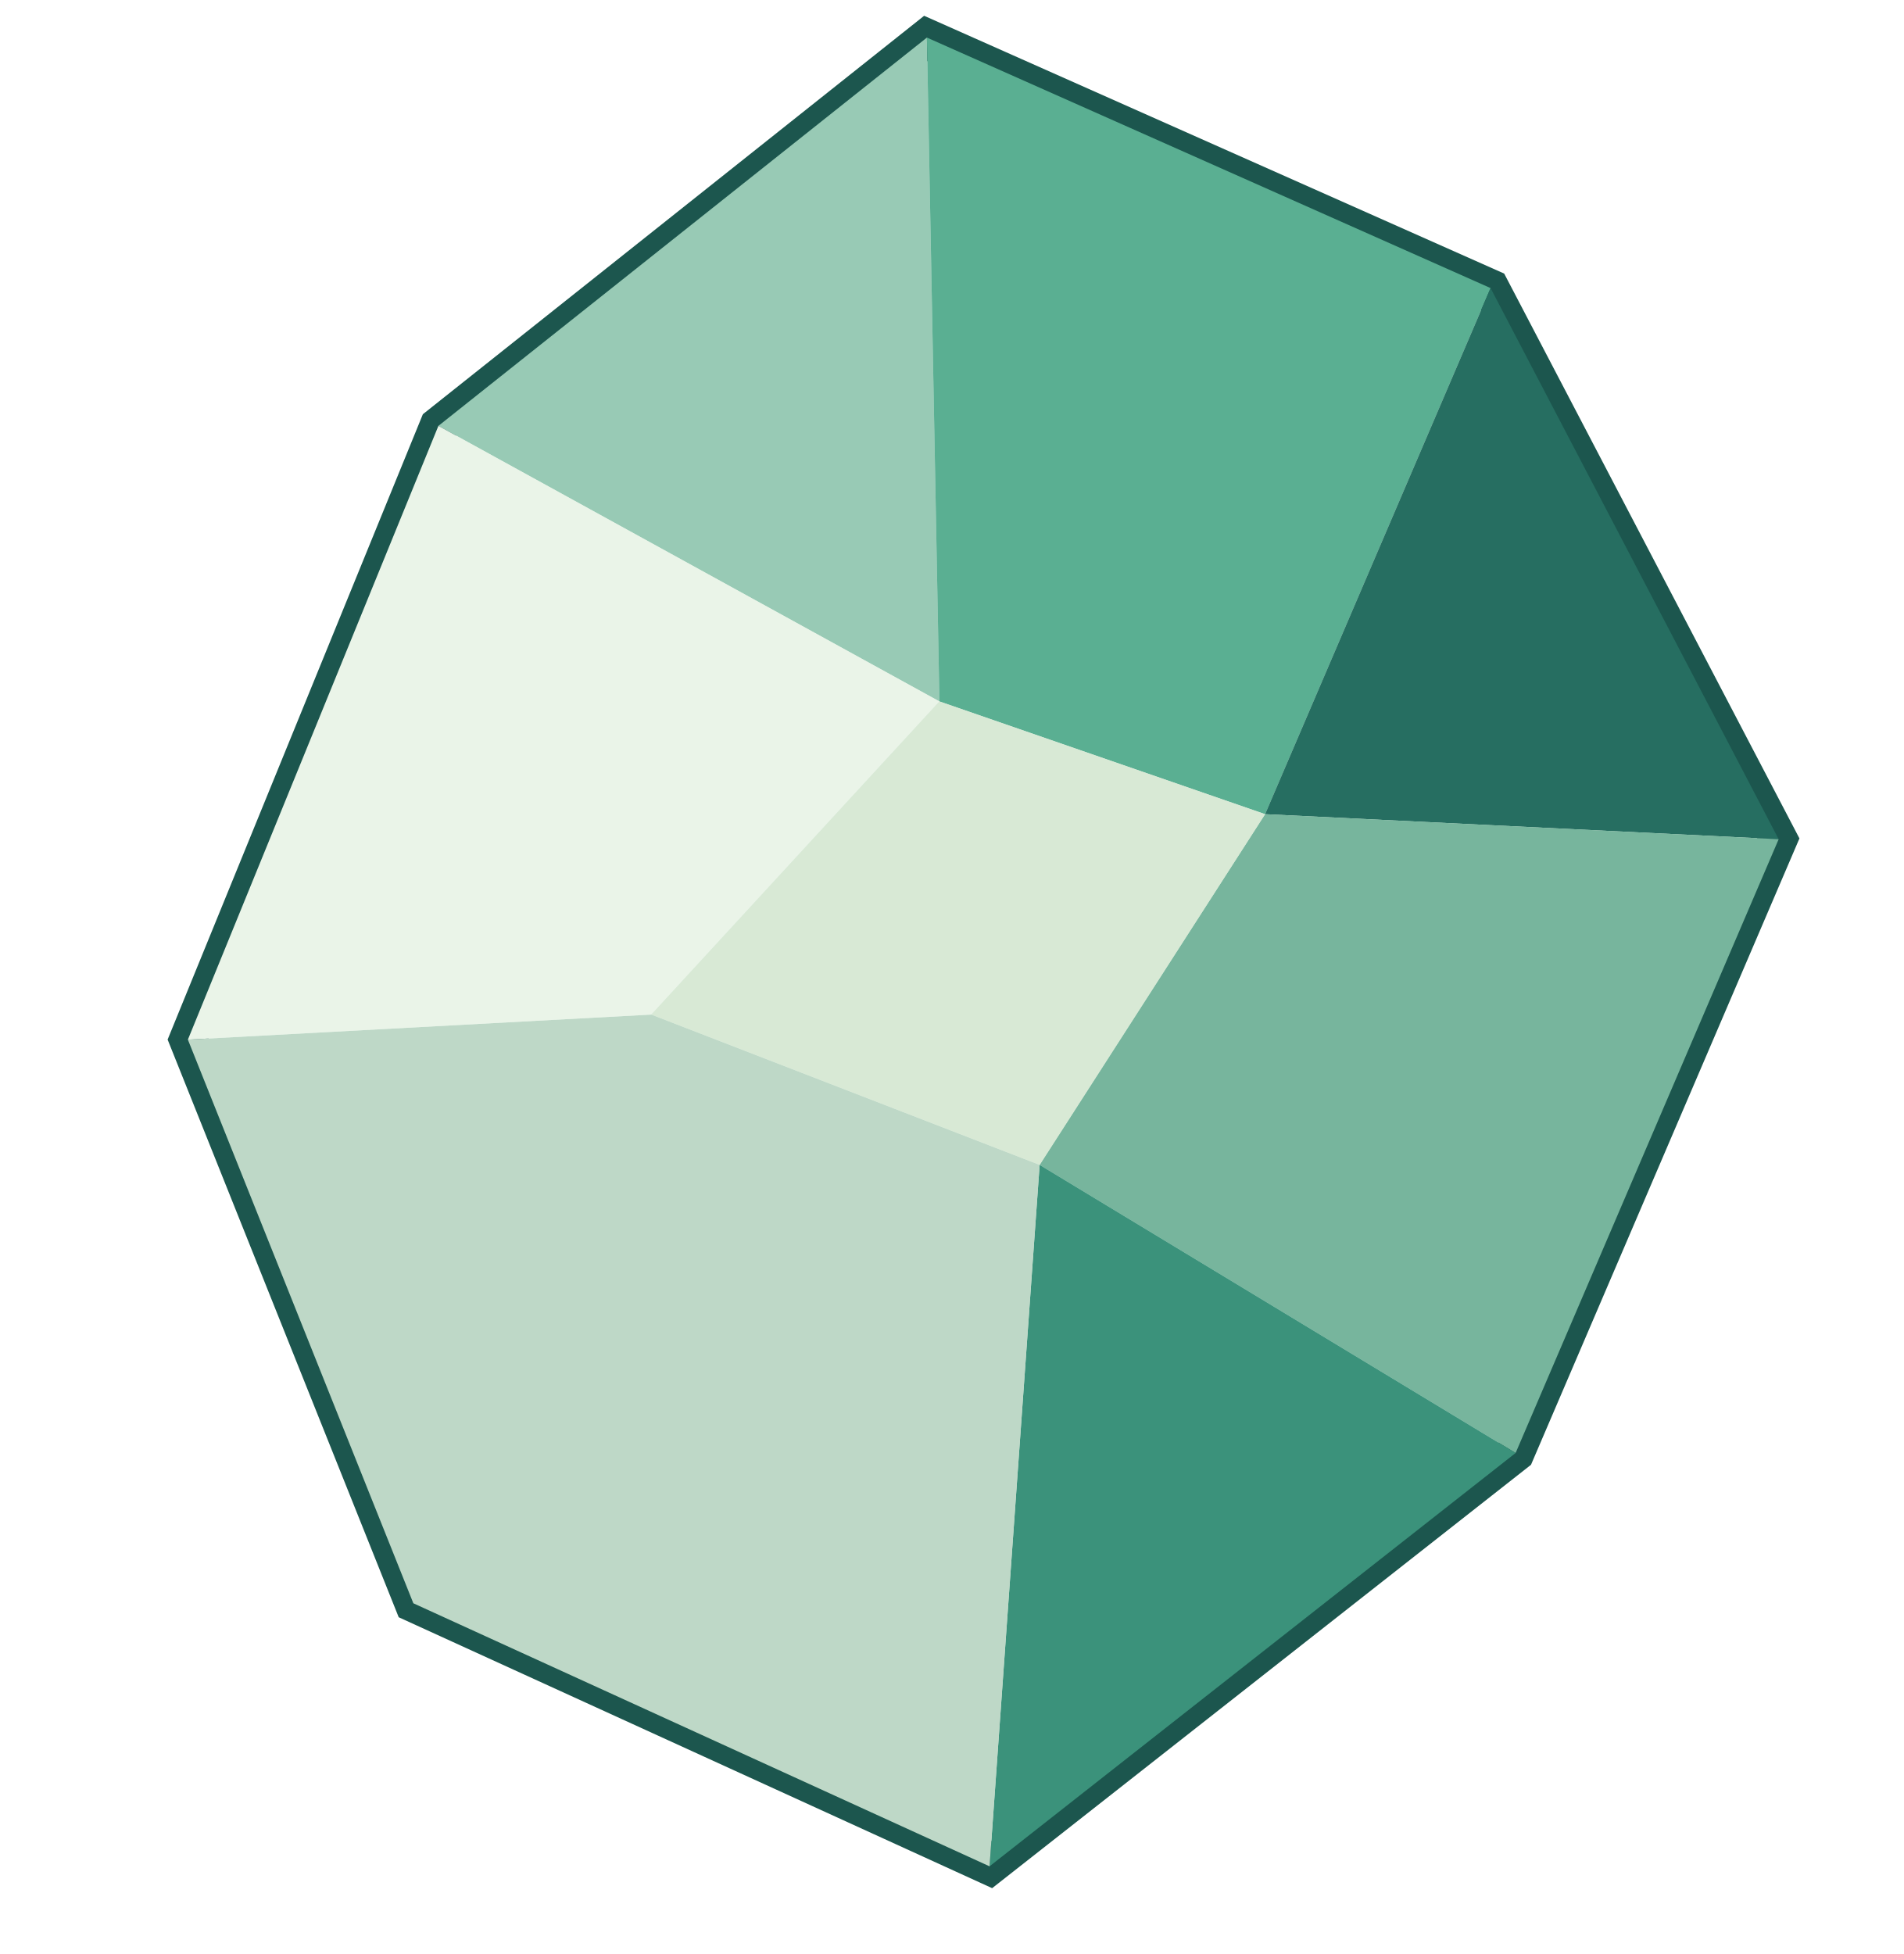
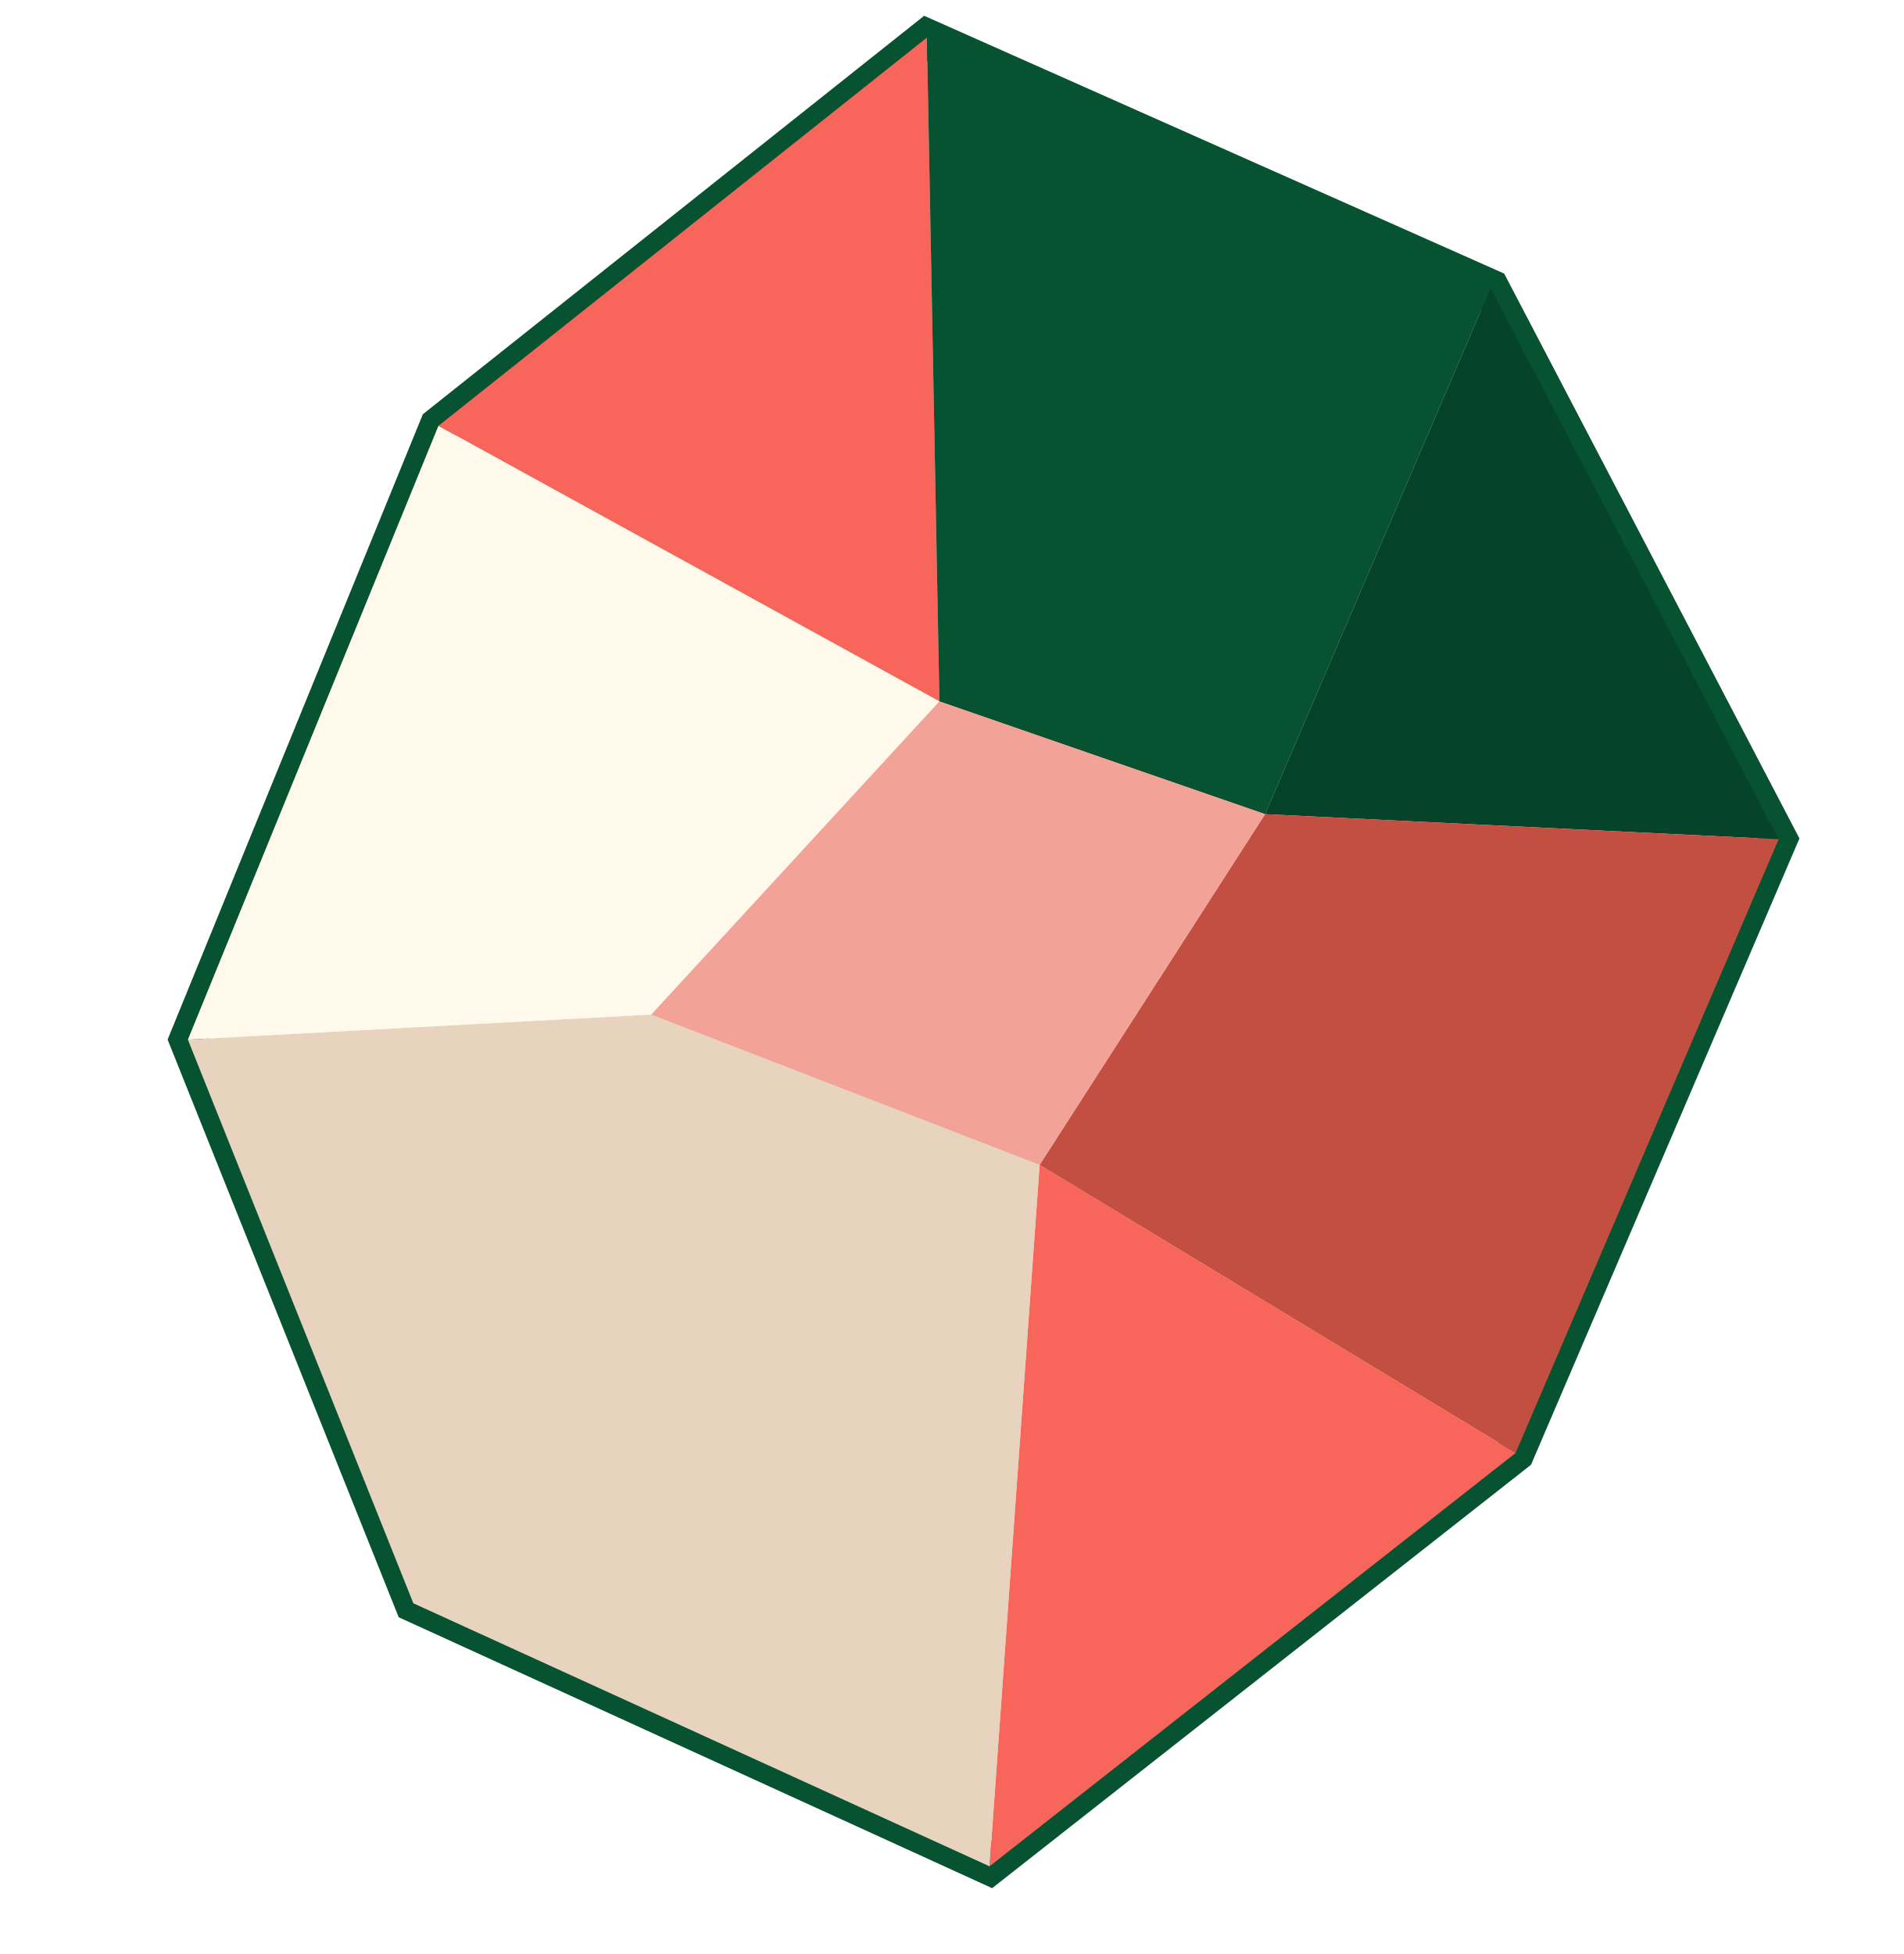
<svg xmlns="http://www.w3.org/2000/svg" viewBox="0 0 152 156" role="img" aria-label="Angular green prehnite mineral">
-   <path d="M74 3 119 23 142 67 121 116 79 149 33 128 15 83 35 34Z" fill="#dbece2" stroke="#1c564e" stroke-width="3" />
-   <path d="M74 3 75 56 35 34Z" fill="#98cab5" />
-   <path d="M74 3 119 23 101 65 75 56Z" fill="#5aaf92" />
-   <path d="M119 23 142 67 101 65Z" fill="#266e61" />
-   <path d="M142 67 121 116 83 93 101 65Z" fill="#77b59d" />
-   <path d="M121 116 79 149 83 93Z" fill="#3b927b" />
-   <path d="M79 149 33 128 15 83 52 81 83 93Z" fill="#bed8c7" />
-   <path d="M15 83 35 34 75 56 52 81Z" fill="#eaf4e8" />
-   <path d="M75 56 101 65 83 93 52 81Z" fill="#d8e9d5" />
+   <path d="M74 3 119 23 142 67 121 116 79 149 33 128 15 83 35 34Z" fill="#E9E0C8" stroke="#075231" stroke-width="3" />
+   <path d="M74 3 75 56 35 34Z" fill="#F7655B" />
+   <path d="M74 3 119 23 101 65 75 56Z" fill="#075231" />
+   <path d="M119 23 142 67 101 65Z" fill="#06432B" />
+   <path d="M142 67 121 116 83 93 101 65Z" fill="#C34F43" />
+   <path d="M121 116 79 149 83 93Z" fill="#F7655B" />
+   <path d="M79 149 33 128 15 83 52 81 83 93Z" fill="#E8D3BF" />
+   <path d="M15 83 35 34 75 56 52 81Z" fill="#FFF9EC" />
+   <path d="M75 56 101 65 83 93 52 81Z" fill="#F2A296" />
</svg>
